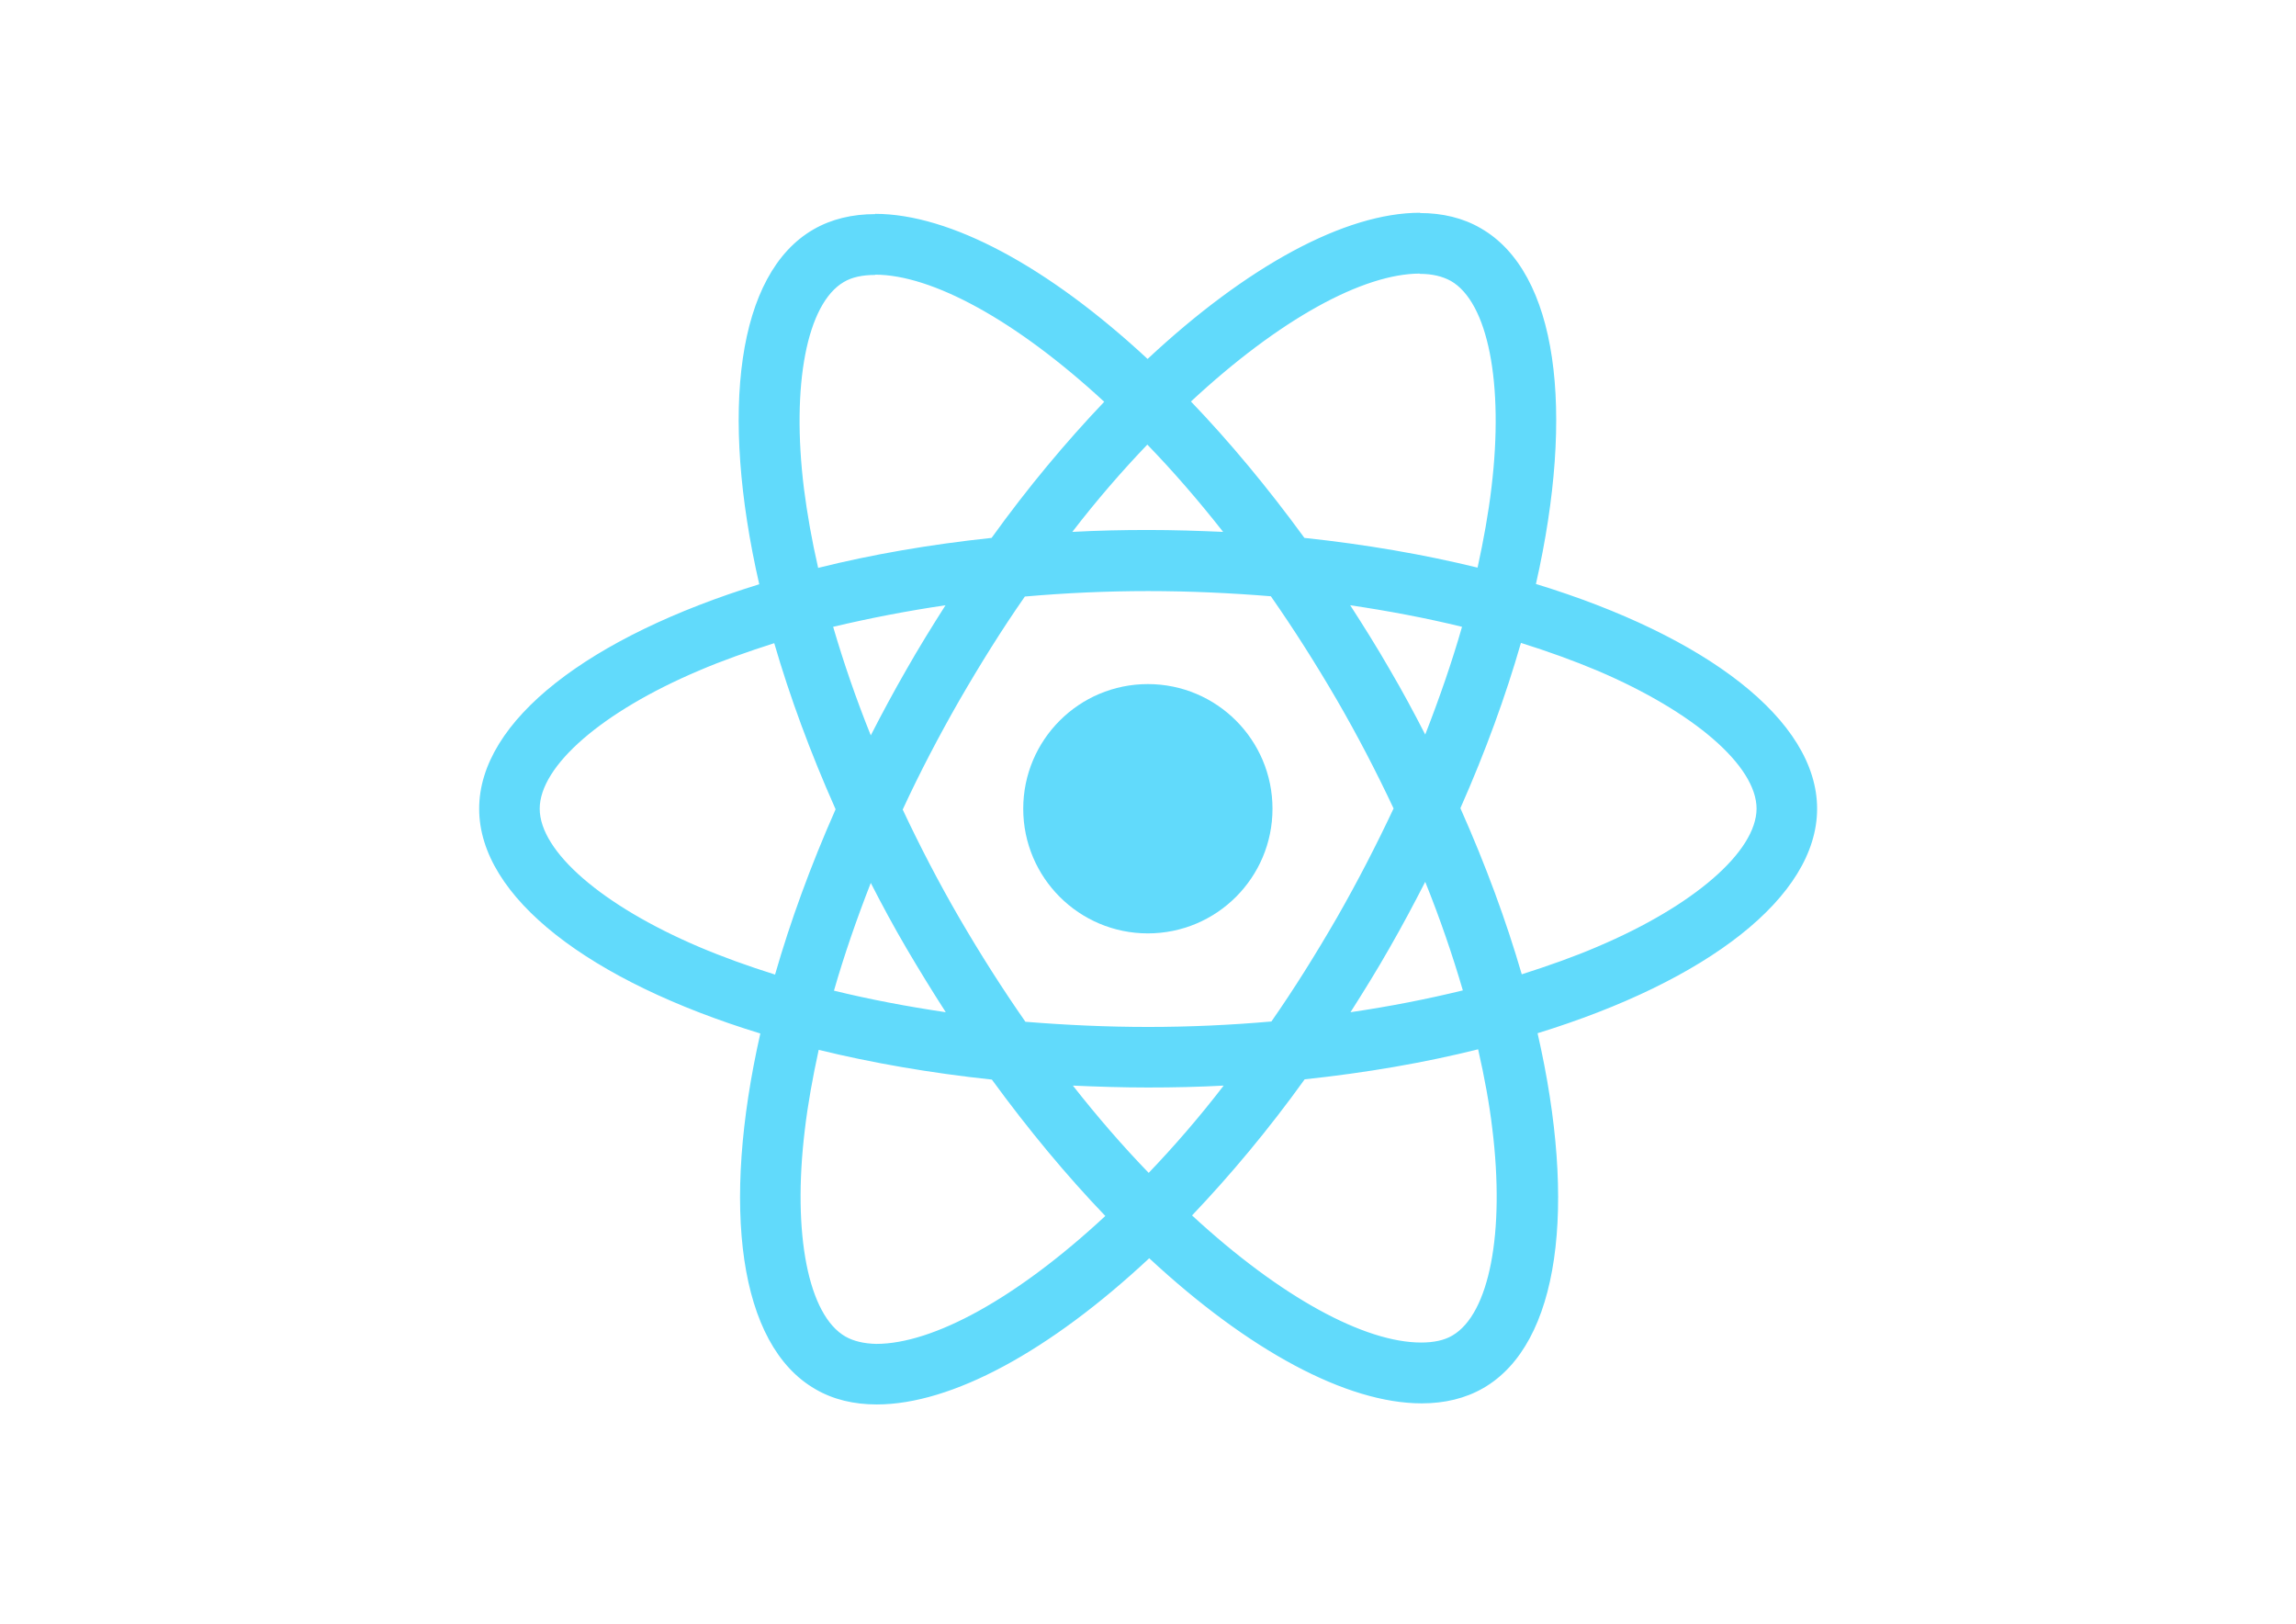
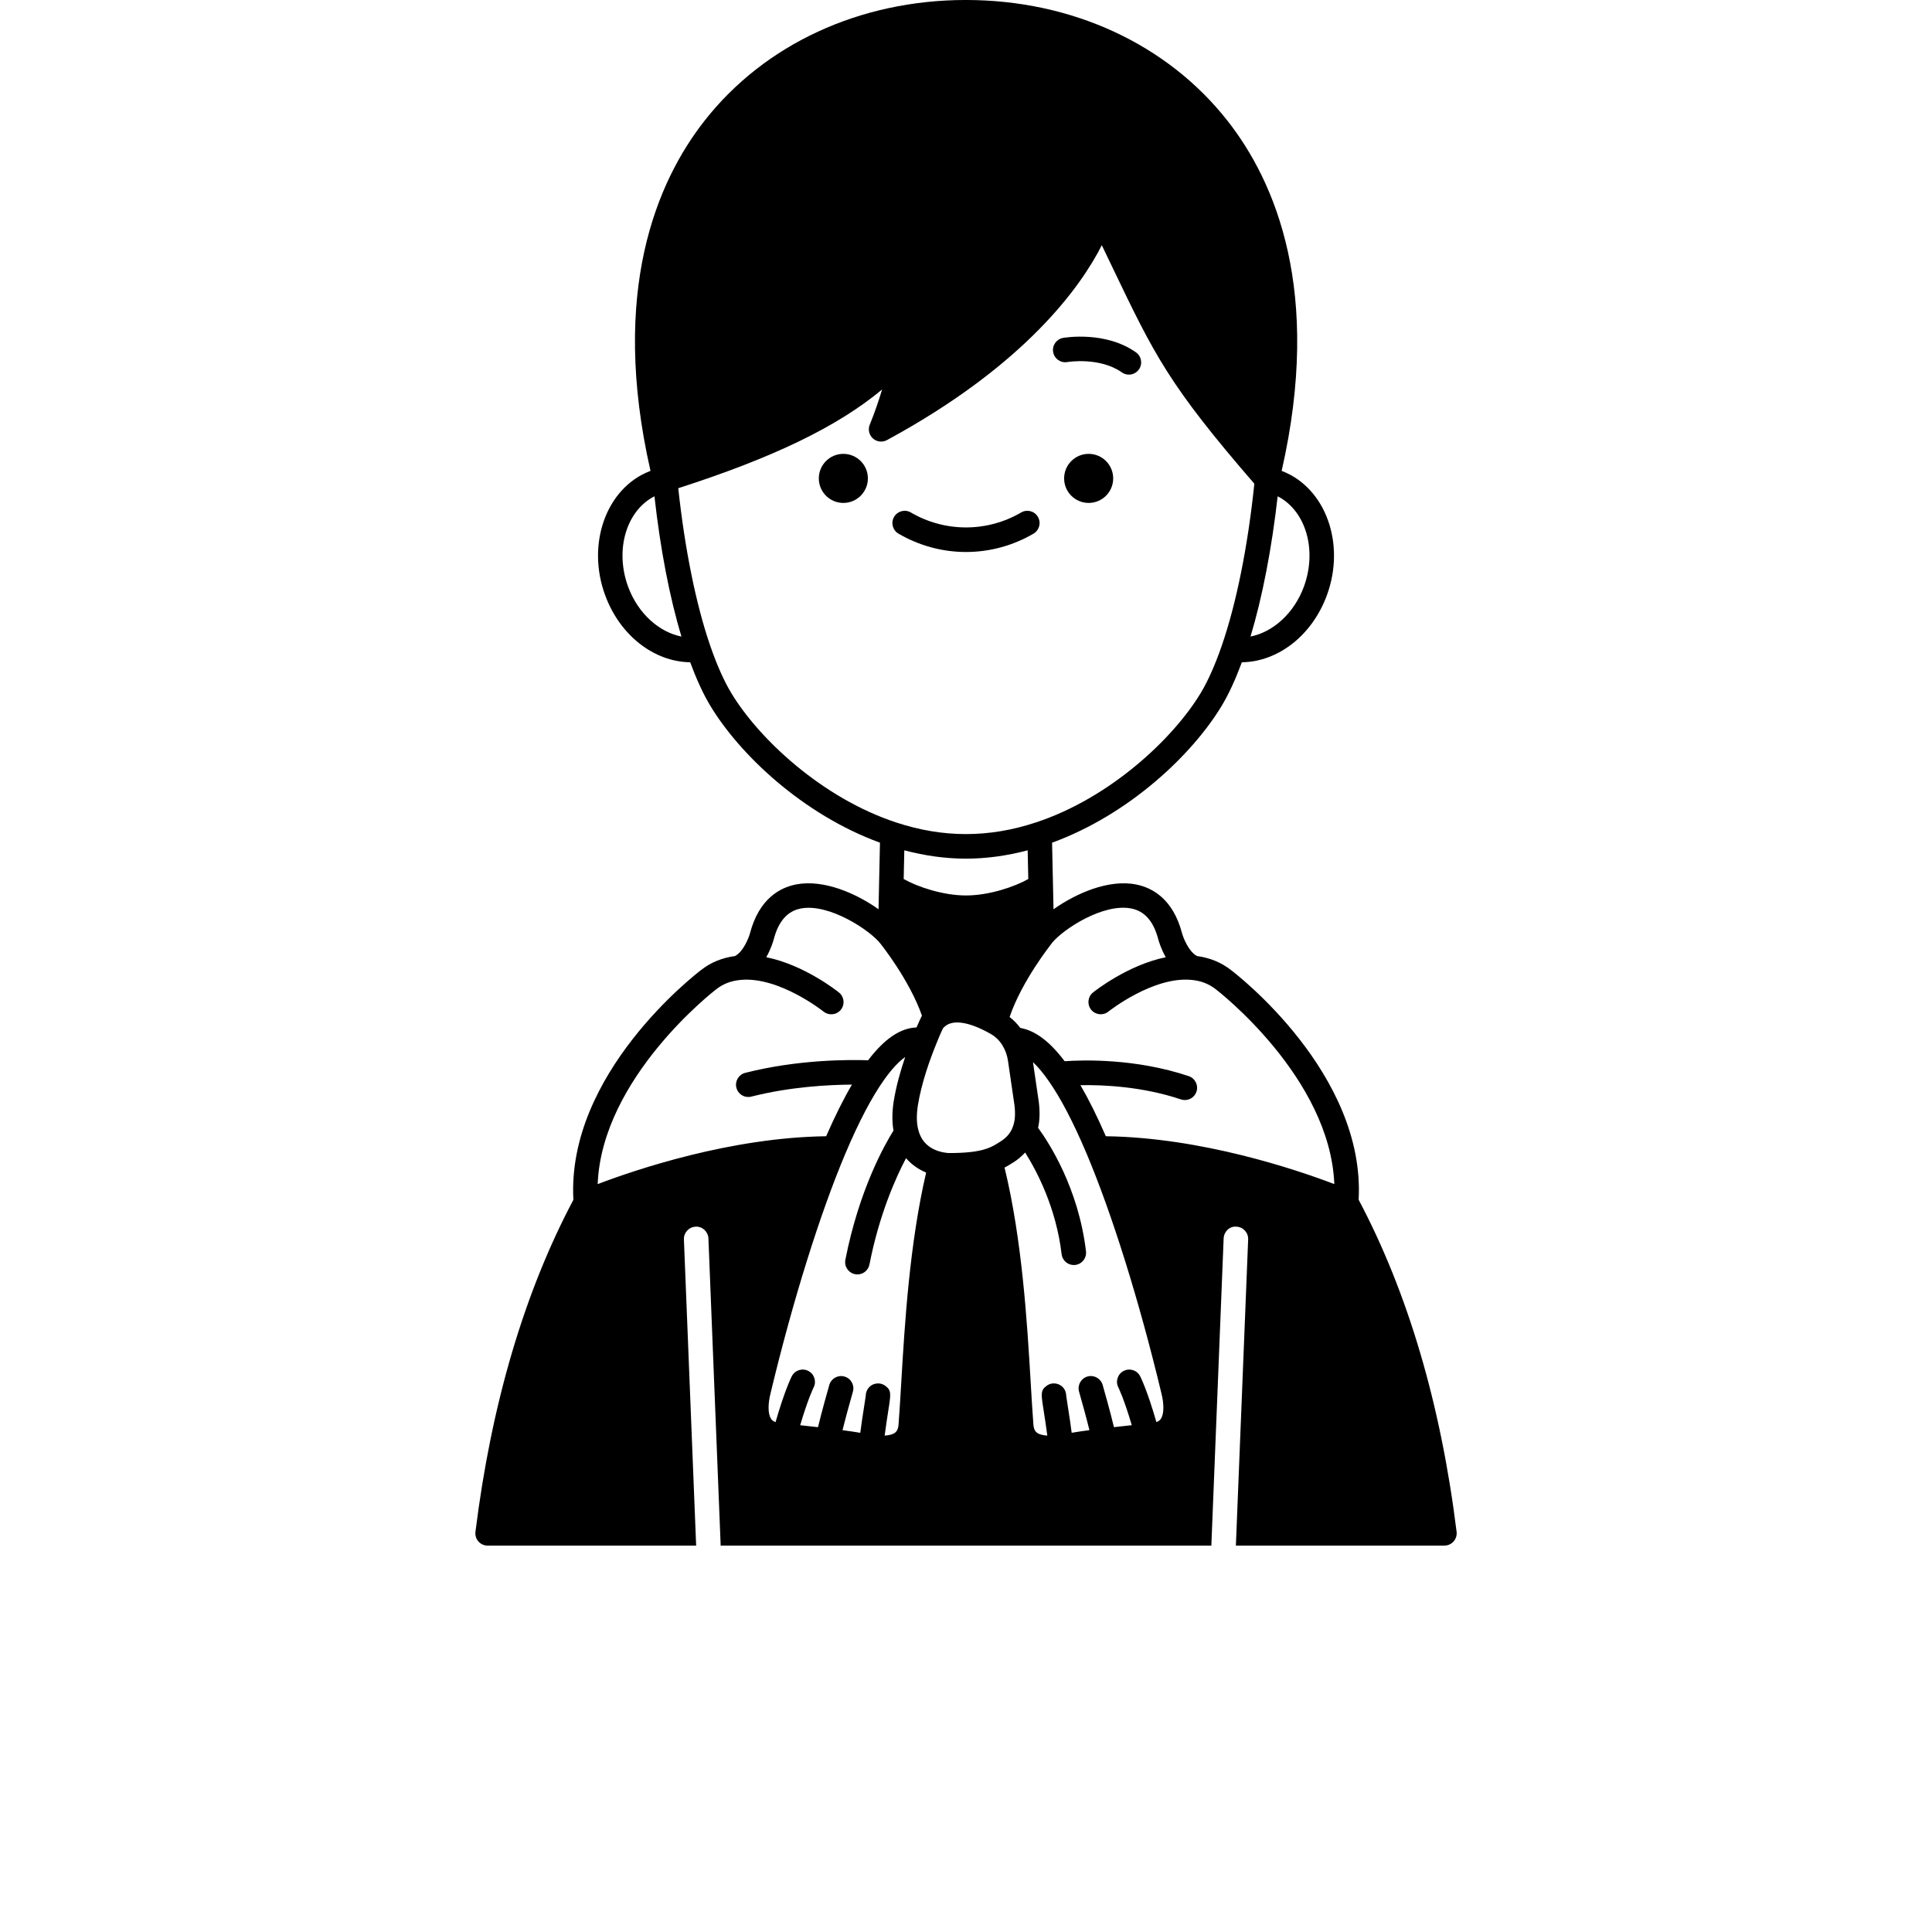
- <svg xmlns="http://www.w3.org/2000/svg" viewBox="0 0 841.9 595.3">
-   <g fill="#61DAFB">
-     <path d="M666.3 296.5c0-32.5-40.7-63.3-103.1-82.4 14.4-63.6 8-114.2-20.2-130.4-6.5-3.8-14.1-5.6-22.4-5.6v22.3c4.6 0 8.3.9 11.4 2.6 13.6 7.8 19.5 37.5 14.9 75.7-1.1 9.4-2.9 19.3-5.1 29.4-19.6-4.8-41-8.5-63.5-10.9-13.5-18.5-27.5-35.3-41.6-50 32.6-30.3 63.2-46.9 84-46.9V78c-27.5 0-63.5 19.6-99.9 53.6-36.4-33.8-72.4-53.2-99.9-53.2v22.3c20.7 0 51.4 16.5 84 46.6-14 14.7-28 31.4-41.3 49.9-22.6 2.4-44 6.1-63.6 11-2.3-10-4-19.7-5.2-29-4.7-38.2 1.1-67.9 14.6-75.8 3-1.8 6.9-2.6 11.5-2.6V78.5c-8.4 0-16 1.8-22.6 5.6-28.1 16.2-34.4 66.7-19.9 130.1-62.2 19.2-102.7 49.9-102.7 82.3 0 32.5 40.7 63.3 103.1 82.4-14.4 63.6-8 114.2 20.2 130.4 6.5 3.8 14.1 5.6 22.5 5.6 27.5 0 63.5-19.6 99.9-53.6 36.4 33.8 72.4 53.2 99.9 53.2 8.4 0 16-1.8 22.6-5.6 28.1-16.2 34.4-66.7 19.9-130.1 62-19.1 102.5-49.9 102.5-82.3zm-130.2-66.7c-3.7 12.9-8.3 26.2-13.5 39.5-4.1-8-8.4-16-13.1-24-4.6-8-9.5-15.8-14.4-23.4 14.2 2.1 27.9 4.7 41 7.9zm-45.8 106.5c-7.8 13.5-15.8 26.3-24.1 38.2-14.9 1.3-30 2-45.2 2-15.1 0-30.2-.7-45-1.9-8.3-11.9-16.4-24.6-24.2-38-7.6-13.1-14.5-26.4-20.8-39.8 6.2-13.4 13.2-26.8 20.7-39.9 7.8-13.5 15.8-26.3 24.1-38.2 14.9-1.3 30-2 45.2-2 15.1 0 30.2.7 45 1.9 8.3 11.9 16.4 24.6 24.2 38 7.6 13.1 14.5 26.4 20.8 39.8-6.3 13.4-13.2 26.8-20.7 39.9zm32.3-13c5.4 13.4 10 26.8 13.8 39.8-13.1 3.2-26.9 5.9-41.2 8 4.9-7.7 9.8-15.6 14.4-23.7 4.6-8 8.9-16.1 13-24.1zM421.2 430c-9.3-9.6-18.6-20.3-27.8-32 9 .4 18.2.7 27.5.7 9.4 0 18.7-.2 27.8-.7-9 11.7-18.3 22.4-27.5 32zm-74.4-58.9c-14.2-2.1-27.9-4.7-41-7.9 3.7-12.9 8.3-26.2 13.5-39.5 4.1 8 8.4 16 13.1 24 4.7 8 9.5 15.8 14.4 23.4zM420.7 163c9.3 9.6 18.6 20.3 27.8 32-9-.4-18.2-.7-27.5-.7-9.4 0-18.7.2-27.8.7 9-11.7 18.3-22.4 27.5-32zm-74 58.9c-4.9 7.7-9.8 15.6-14.4 23.7-4.6 8-8.9 16-13 24-5.4-13.4-10-26.8-13.8-39.8 13.1-3.1 26.9-5.8 41.2-7.9zm-90.5 125.2c-35.4-15.1-58.3-34.9-58.3-50.6 0-15.7 22.9-35.6 58.3-50.6 8.6-3.7 18-7 27.7-10.1 5.7 19.6 13.2 40 22.5 60.9-9.2 20.8-16.6 41.1-22.2 60.6-9.9-3.1-19.3-6.5-28-10.2zM310 490c-13.6-7.8-19.5-37.5-14.9-75.7 1.1-9.4 2.9-19.3 5.1-29.4 19.6 4.8 41 8.5 63.5 10.9 13.5 18.5 27.5 35.3 41.6 50-32.6 30.3-63.2 46.9-84 46.9-4.5-.1-8.3-1-11.3-2.7zm237.2-76.2c4.7 38.2-1.1 67.9-14.6 75.8-3 1.8-6.9 2.6-11.5 2.6-20.7 0-51.4-16.5-84-46.6 14-14.7 28-31.4 41.3-49.9 22.6-2.4 44-6.1 63.6-11 2.3 10.1 4.1 19.8 5.2 29.1zm38.5-66.7c-8.6 3.7-18 7-27.7 10.1-5.7-19.6-13.2-40-22.5-60.9 9.2-20.8 16.6-41.1 22.2-60.6 9.9 3.1 19.3 6.5 28.1 10.2 35.4 15.1 58.3 34.9 58.3 50.6-.1 15.7-23 35.6-58.4 50.6zM320.8 78.4z" />
-     <circle cx="420.9" cy="296.5" r="45.7" />
-     <path d="M520.5 78.1z" />
+ <svg xmlns="http://www.w3.org/2000/svg" width="700pt" height="700pt" version="1.1" viewBox="0 0 700 700">
+   <defs>
+     <symbol id="v" overflow="visible">
+       <path d="m14.891-0.891c-0.773 0.398-1.574 0.695-2.406 0.891-0.836 0.207-1.699 0.312-2.594 0.312-2.699 0-4.84-0.75-6.422-2.25-1.574-1.508-2.359-3.555-2.359-6.141 0-2.594 0.785-4.641 2.359-6.141 1.582-1.508 3.723-2.266 6.422-2.266 0.895 0 1.758 0.102 2.594 0.297 0.832 0.199 1.633 0.5 2.406 0.906v3.344c-0.781-0.52-1.547-0.906-2.297-1.156s-1.543-0.375-2.375-0.375c-1.492 0-2.664 0.48-3.516 1.438-0.855 0.961-1.281 2.277-1.281 3.953 0 1.668 0.426 2.981 1.281 3.938 0.852 0.949 2.023 1.422 3.516 1.422 0.832 0 1.625-0.117 2.375-0.359 0.75-0.25 1.516-0.633 2.297-1.156z" />
+     </symbol>
+     <symbol id="d" overflow="visible">
+       <path d="m10.891-8.844c-0.344-0.156-0.684-0.27-1.016-0.344-0.336-0.082-0.672-0.125-1.016-0.125-1 0-1.773 0.324-2.312 0.969-0.531 0.637-0.797 1.555-0.797 2.75v5.594h-3.891v-12.156h3.891v2c0.5-0.789 1.07-1.367 1.719-1.734 0.645-0.363 1.422-0.547 2.328-0.547 0.125 0 0.266 0.008 0.422 0.016 0.156 0.012 0.375 0.031 0.656 0.062z" />
+     </symbol>
+     <symbol id="b" overflow="visible">
+       <path d="m14-6.109v1.109h-9.078c0.094 0.906 0.422 1.59 0.984 2.047 0.562 0.461 1.348 0.688 2.359 0.688 0.82 0 1.66-0.117 2.516-0.359 0.852-0.25 1.734-0.617 2.641-1.109v3c-0.918 0.344-1.84 0.605-2.766 0.781-0.918 0.176-1.836 0.266-2.75 0.266-2.199 0-3.906-0.555-5.125-1.672-1.219-1.113-1.828-2.68-1.828-4.703 0-1.977 0.598-3.535 1.797-4.672 1.195-1.133 2.844-1.703 4.938-1.703 1.914 0 3.445 0.574 4.594 1.719 1.145 1.148 1.719 2.684 1.719 4.609zm-4-1.297c0-0.727-0.215-1.316-0.641-1.766-0.43-0.457-0.992-0.688-1.688-0.688-0.75 0-1.367 0.215-1.844 0.641-0.469 0.418-0.762 1.023-0.875 1.812z" />
+     </symbol>
+     <symbol id="l" overflow="visible">
+       <path d="m7.312-5.469c-0.812 0-1.422 0.141-1.828 0.422-0.406 0.273-0.609 0.672-0.609 1.203 0 0.492 0.16 0.875 0.484 1.156 0.332 0.281 0.789 0.422 1.375 0.422 0.727 0 1.344-0.258 1.844-0.781 0.5-0.531 0.75-1.188 0.75-1.969v-0.453zm5.938-1.469v6.938h-3.922v-1.797c-0.523 0.742-1.109 1.277-1.766 1.609-0.648 0.332-1.434 0.5-2.359 0.5-1.262 0-2.289-0.363-3.078-1.094-0.781-0.738-1.172-1.691-1.172-2.859 0-1.426 0.488-2.473 1.469-3.141 0.977-0.664 2.519-1 4.625-1h2.281v-0.297c0-0.613-0.246-1.062-0.734-1.344-0.48-0.289-1.234-0.438-2.266-0.438-0.824 0-1.594 0.086-2.312 0.25-0.719 0.168-1.387 0.418-2 0.75v-2.969c0.832-0.195 1.664-0.348 2.5-0.453 0.844-0.102 1.688-0.156 2.531-0.156 2.188 0 3.766 0.434 4.734 1.297 0.977 0.867 1.469 2.266 1.469 4.203z" />
+     </symbol>
+     <symbol id="a" overflow="visible">
+       <path d="m6.109-15.594v3.438h4v2.781h-4v5.156c0 0.562 0.109 0.945 0.328 1.141 0.227 0.199 0.676 0.297 1.344 0.297h2v2.781h-3.344c-1.531 0-2.621-0.316-3.266-0.953-0.637-0.645-0.953-1.734-0.953-3.266v-5.156h-1.922v-2.781h1.922v-3.438z" />
+     </symbol>
+     <symbol id="f" overflow="visible">
+       <path d="m10.141-10.375v-6.5h3.891v16.875h-3.891v-1.75c-0.543 0.711-1.137 1.23-1.781 1.562-0.637 0.332-1.383 0.5-2.234 0.5-1.492 0-2.719-0.594-3.688-1.781-0.961-1.188-1.438-2.719-1.438-4.594s0.477-3.406 1.438-4.594c0.969-1.188 2.195-1.781 3.688-1.781 0.844 0 1.586 0.168 2.234 0.5 0.645 0.336 1.238 0.855 1.781 1.562zm-2.562 7.875c0.82 0 1.453-0.301 1.891-0.906 0.445-0.613 0.672-1.5 0.672-2.656s-0.227-2.035-0.672-2.641c-0.438-0.613-1.07-0.922-1.891-0.922-0.836 0-1.469 0.309-1.906 0.922-0.438 0.605-0.656 1.484-0.656 2.641s0.219 2.043 0.656 2.656c0.438 0.605 1.07 0.906 1.906 0.906z" />
+     </symbol>
+     <symbol id="k" overflow="visible">
+       <path d="m8.328-2.5c0.832 0 1.469-0.301 1.906-0.906 0.438-0.613 0.656-1.5 0.656-2.656s-0.219-2.035-0.656-2.641c-0.438-0.613-1.074-0.922-1.906-0.922-0.836 0-1.477 0.309-1.922 0.922-0.438 0.605-0.656 1.484-0.656 2.641 0 1.148 0.219 2.027 0.656 2.641 0.445 0.617 1.086 0.922 1.922 0.922zm-2.578-7.875c0.531-0.707 1.117-1.227 1.766-1.562 0.656-0.332 1.41-0.5 2.266-0.5 1.488 0 2.711 0.594 3.672 1.781 0.969 1.188 1.453 2.719 1.453 4.594s-0.484 3.406-1.453 4.594c-0.961 1.188-2.184 1.781-3.672 1.781-0.855 0-1.609-0.168-2.266-0.5-0.648-0.332-1.234-0.852-1.766-1.562v1.75h-3.891v-16.875h3.891z" />
+     </symbol>
+     <symbol id="e" overflow="visible">
+       <path d="m0.266-12.156h3.891l3.266 8.25 2.781-8.25h3.875l-5.109 13.312c-0.512 1.344-1.109 2.285-1.797 2.828-0.68 0.539-1.578 0.812-2.703 0.812h-2.25v-2.547h1.219c0.656 0 1.133-0.109 1.438-0.328 0.301-0.211 0.535-0.586 0.703-1.125l0.109-0.328z" />
+     </symbol>
+     <symbol id="j" overflow="visible">
+       <path d="m11.875-2.953h-6.531l-1.031 2.953h-4.203l6-16.203h4.984l6 16.203h-4.203zm-5.5-3h4.438l-2.203-6.453z" />
+     </symbol>
+     <symbol id="i" overflow="visible">
+       <path d="m13.125-10.141c0.488-0.75 1.07-1.316 1.75-1.703 0.676-0.395 1.422-0.594 2.234-0.594 1.395 0 2.457 0.434 3.188 1.297 0.727 0.855 1.094 2.102 1.094 3.734v7.406h-3.906v-6.328c0.008-0.102 0.016-0.203 0.016-0.297 0.008-0.102 0.016-0.25 0.016-0.438 0-0.863-0.133-1.488-0.391-1.875-0.25-0.383-0.656-0.578-1.219-0.578-0.742 0-1.312 0.309-1.719 0.922-0.398 0.605-0.602 1.48-0.609 2.625v5.969h-3.906v-6.328c0-1.352-0.121-2.223-0.359-2.609-0.23-0.383-0.641-0.578-1.234-0.578-0.742 0-1.312 0.309-1.719 0.922-0.406 0.605-0.609 1.477-0.609 2.609v5.984h-3.906v-12.156h3.906v1.781c0.477-0.688 1.023-1.203 1.641-1.547 0.625-0.344 1.305-0.516 2.047-0.516 0.844 0 1.582 0.203 2.219 0.609 0.645 0.398 1.133 0.961 1.469 1.688z" />
+     </symbol>
+     <symbol id="h" overflow="visible">
+       <path d="m14.078-7.406v7.406h-3.906v-5.641c0-1.062-0.027-1.789-0.078-2.188-0.043-0.395-0.121-0.691-0.234-0.891-0.148-0.25-0.352-0.441-0.609-0.578-0.262-0.145-0.559-0.219-0.891-0.219-0.812 0-1.453 0.312-1.922 0.938-0.461 0.625-0.688 1.492-0.688 2.594v5.984h-3.891v-16.875h3.891v6.5c0.582-0.707 1.203-1.227 1.859-1.562 0.664-0.332 1.395-0.5 2.188-0.5 1.406 0 2.469 0.434 3.188 1.297 0.727 0.855 1.094 2.102 1.094 3.734z" />
+     </symbol>
+     <symbol id="u" overflow="visible">
+       <path d="m11.359-11.766v2.953c-0.836-0.352-1.637-0.613-2.406-0.781-0.773-0.176-1.5-0.266-2.188-0.266-0.742 0-1.293 0.094-1.656 0.281-0.355 0.18-0.531 0.461-0.531 0.844 0 0.312 0.133 0.555 0.406 0.719 0.27 0.168 0.754 0.289 1.453 0.359l0.688 0.109c1.988 0.25 3.328 0.668 4.016 1.25 0.688 0.574 1.031 1.48 1.031 2.719 0 1.293-0.48 2.266-1.438 2.922-0.949 0.648-2.371 0.969-4.266 0.969-0.805 0-1.637-0.062-2.5-0.188-0.855-0.125-1.734-0.312-2.641-0.562v-2.953c0.781 0.375 1.578 0.656 2.391 0.844s1.633 0.281 2.469 0.281c0.758 0 1.332-0.102 1.719-0.312 0.383-0.207 0.578-0.52 0.578-0.938 0-0.344-0.137-0.598-0.406-0.766-0.262-0.176-0.781-0.312-1.562-0.406l-0.688-0.094c-1.73-0.207-2.945-0.602-3.641-1.188-0.688-0.594-1.031-1.484-1.031-2.672 0-1.289 0.438-2.242 1.312-2.859 0.883-0.625 2.238-0.938 4.062-0.938 0.719 0 1.469 0.055 2.25 0.156 0.789 0.105 1.648 0.277 2.578 0.516z" />
+     </symbol>
+     <symbol id="t" overflow="visible">
+       <path d="m13.312-15.688v3.422c-0.887-0.395-1.758-0.691-2.609-0.891-0.844-0.207-1.641-0.312-2.391-0.312-1 0-1.742 0.141-2.219 0.422-0.48 0.273-0.719 0.699-0.719 1.281 0 0.43 0.16 0.766 0.484 1.016 0.32 0.242 0.906 0.445 1.75 0.609l1.781 0.359c1.801 0.367 3.082 0.918 3.844 1.656 0.758 0.742 1.141 1.789 1.141 3.141 0 1.793-0.531 3.125-1.594 4-1.055 0.867-2.668 1.297-4.844 1.297-1.031 0-2.07-0.102-3.109-0.297-1.031-0.188-2.062-0.473-3.094-0.859v-3.531c1.031 0.555 2.031 0.969 3 1.25 0.969 0.273 1.898 0.406 2.797 0.406 0.906 0 1.598-0.148 2.078-0.453 0.488-0.301 0.734-0.734 0.734-1.297 0-0.508-0.168-0.898-0.5-1.172-0.324-0.27-0.977-0.516-1.953-0.734l-1.625-0.359c-1.617-0.352-2.797-0.906-3.547-1.656-0.75-0.758-1.125-1.785-1.125-3.078 0-1.613 0.52-2.852 1.562-3.719 1.039-0.863 2.539-1.297 4.5-1.297 0.883 0 1.797 0.07 2.734 0.203 0.938 0.125 1.91 0.324 2.922 0.594z" />
+     </symbol>
+     <symbol id="g" overflow="visible">
+       <path d="m1.734-4.734v-7.422h3.906v1.219c0 0.656-0.008 1.484-0.016 2.484v1.984c0 0.98 0.02 1.688 0.062 2.125 0.051 0.43 0.141 0.734 0.266 0.922 0.156 0.262 0.363 0.461 0.625 0.594 0.258 0.137 0.555 0.203 0.891 0.203 0.801 0 1.43-0.305 1.891-0.922 0.469-0.625 0.703-1.492 0.703-2.609v-6h3.891v12.156h-3.891v-1.75c-0.586 0.711-1.203 1.23-1.859 1.562s-1.375 0.5-2.156 0.5c-1.406 0-2.481-0.426-3.219-1.281-0.73-0.863-1.094-2.117-1.094-3.766z" />
+     </symbol>
+     <symbol id="s" overflow="visible">
+       <path d="m1.859-12.156h3.891v12.156h-3.891zm0-4.719h3.891v3.156h-3.891z" />
+     </symbol>
+     <symbol id="c" overflow="visible">
+       <path d="m7.656-9.672c-0.867 0-1.527 0.312-1.984 0.938-0.449 0.617-0.672 1.508-0.672 2.672 0 1.168 0.223 2.059 0.672 2.672 0.457 0.617 1.117 0.922 1.984 0.922 0.844 0 1.488-0.305 1.938-0.922 0.445-0.613 0.672-1.504 0.672-2.672 0-1.164-0.227-2.055-0.672-2.672-0.449-0.625-1.094-0.938-1.938-0.938zm0-2.766c2.082 0 3.711 0.562 4.891 1.688 1.176 1.125 1.766 2.688 1.766 4.688s-0.59 3.562-1.766 4.688c-1.18 1.125-2.809 1.688-4.891 1.688-2.106 0-3.75-0.562-4.938-1.688-1.18-1.125-1.766-2.688-1.766-4.688s0.586-3.562 1.766-4.688c1.188-1.125 2.832-1.688 4.938-1.688z" />
+     </symbol>
+     <symbol id="r" overflow="visible">
+       <path d="m9.859-16.875v2.547h-2.141c-0.555 0-0.938 0.102-1.156 0.297-0.219 0.199-0.328 0.543-0.328 1.031v0.844h3.328v2.781h-3.328v9.375h-3.875v-9.375h-1.938v-2.781h1.938v-0.844c0-1.32 0.363-2.297 1.094-2.922 0.738-0.633 1.883-0.953 3.438-0.953z" />
+     </symbol>
+     <symbol id="q" overflow="visible">
+       <path d="m2.047-16.203h4.656l5.891 11.109v-11.109h3.969v16.203h-4.672l-5.891-11.109v11.109h-3.953z" />
+     </symbol>
+     <symbol id="p" overflow="visible">
+       <path d="m14.078-7.406v7.406h-3.906v-5.656c0-1.051-0.027-1.773-0.078-2.172-0.043-0.395-0.121-0.691-0.234-0.891-0.148-0.25-0.352-0.441-0.609-0.578-0.262-0.145-0.559-0.219-0.891-0.219-0.812 0-1.453 0.312-1.922 0.938-0.461 0.625-0.688 1.492-0.688 2.594v5.984h-3.891v-12.156h3.891v1.781c0.582-0.707 1.203-1.227 1.859-1.562 0.664-0.332 1.395-0.5 2.188-0.5 1.406 0 2.469 0.434 3.188 1.297 0.727 0.855 1.094 2.102 1.094 3.734z" />
+     </symbol>
+     <symbol id="o" overflow="visible">
+       <path d="m2.047-16.203h6.922c2.062 0 3.644 0.461 4.75 1.375 1.102 0.918 1.656 2.219 1.656 3.906 0 1.711-0.555 3.023-1.656 3.938-1.105 0.906-2.688 1.359-4.75 1.359h-2.75v5.625h-4.172zm4.172 3.031v4.531h2.312c0.812 0 1.438-0.195 1.875-0.594 0.438-0.395 0.656-0.957 0.656-1.688 0-0.719-0.219-1.27-0.656-1.656-0.438-0.395-1.062-0.594-1.875-0.594z" />
+     </symbol>
+     <symbol id="n" overflow="visible">
+       <path d="m1.859-12.156h3.891v11.938c0 1.625-0.391 2.863-1.172 3.719-0.781 0.863-1.914 1.297-3.391 1.297h-1.922v-2.547h0.672c0.738 0 1.242-0.168 1.516-0.5 0.27-0.336 0.406-0.992 0.406-1.969zm0-4.719h3.891v3.156h-3.891z" />
+     </symbol>
+     <symbol id="m" overflow="visible">
+       <path d="m11.688-11.766v3.156c-0.531-0.352-1.062-0.617-1.594-0.797-0.531-0.176-1.086-0.266-1.656-0.266-1.086 0-1.93 0.32-2.531 0.953-0.605 0.637-0.906 1.523-0.906 2.656 0 1.137 0.301 2.023 0.906 2.656 0.602 0.625 1.445 0.938 2.531 0.938 0.613 0 1.191-0.086 1.734-0.266 0.539-0.176 1.047-0.441 1.516-0.797v3.172c-0.617 0.23-1.234 0.395-1.859 0.5-0.625 0.113-1.25 0.172-1.875 0.172-2.188 0-3.902-0.562-5.141-1.688-1.242-1.125-1.859-2.688-1.859-4.688s0.617-3.562 1.859-4.688c1.238-1.125 2.953-1.688 5.141-1.688 0.633 0 1.258 0.059 1.875 0.172 0.625 0.105 1.242 0.273 1.859 0.5z" />
+     </symbol>
+   </defs>
+   <g>
+     <path d="m403.33 173.33c0 4.91-3.977 8.891-8.887 8.891-4.91 0-8.891-3.981-8.891-8.891 0-4.906 3.981-8.887 8.891-8.887 4.91 0 8.887 3.981 8.887 8.887" />
+     <path d="m314.45 173.33c0 4.91-3.981 8.891-8.891 8.891-4.91 0-8.887-3.981-8.887-8.891 0-4.906 3.977-8.887 8.887-8.887 4.91 0 8.891 3.981 8.891 8.887" />
+     <path d="m350 200c8.57 0 17.027-2.301 24.465-6.652 2.121-1.238 2.832-3.965 1.59-6.078-1.234-2.121-3.957-2.832-6.078-1.59-12.328 7.223-27.625 7.223-39.957 0-2.125-1.238-4.84-0.523-6.078 1.59-1.238 2.117-0.527 4.84 1.59 6.078 7.441 4.352 15.898 6.652 24.469 6.652z" />
+     <path d="m492.26 434.71c2.504-45.676-44.23-81.707-46.156-83.164-3.562-2.836-7.762-4.527-12.422-5.156-3.039-1.656-4.977-6.641-5.422-8.324-3.293-12.449-10.832-16.438-16.574-17.59-10.008-2.019-21.914 3.254-29.977 8.969l-0.523-24.121c27.965-10.203 50.91-32.02 61.516-49.691 2.527-4.199 4.949-9.504 7.246-15.676 13.105-0.18 25.441-9.699 30.809-24.285 6.82-18.551-0.352-38.691-16-44.91-0.129-0.051-0.266-0.086-0.395-0.133 14.809-64.973-2.285-104.77-19.551-126.79-21.848-27.867-56.434-43.844-94.902-43.844-38.363 0.027-72.867 15.977-94.652 43.766-17.262 22.012-34.359 61.824-19.566 126.86-0.129 0.051-0.266 0.086-0.391 0.133-15.676 6.203-22.871 26.355-16.043 44.91 5.363 14.582 17.699 24.109 30.805 24.285 2.293 6.172 4.715 11.473 7.246 15.672 10.609 17.68 33.555 39.496 61.52 49.699l-0.52 24.125c-8.02-5.711-19.863-10.961-29.914-8.988-5.769 1.141-13.336 5.121-16.641 17.621-0.445 1.676-2.379 6.648-5.418 8.312-4.672 0.625-8.859 2.316-12.348 5.094-2.008 1.523-48.738 37.555-46.238 83.23-17.766 33.504-29.719 73.945-35.484 120.3-0.16 1.262 0.234 2.535 1.078 3.488 0.844 0.957 2.051 1.5 3.328 1.5h75.555l-4.43-110.91c-0.109-2.453 1.785-4.535 4.238-4.641 2.406-0.18 4.527 1.785 4.641 4.238l4.438 111.31h177.78l4.457-111.29c0.098-2.453 2.148-4.492 4.617-4.262 2.453 0.094 4.359 2.164 4.262 4.617l-4.445 110.93h75.555c1.277 0 2.488-0.547 3.328-1.504 0.844-0.957 1.238-2.223 1.086-3.488-5.719-46.258-17.676-86.699-35.488-120.3zm-19.852-222.11c-3.543 9.621-11.168 16.418-19.324 18.031 4.293-14.238 7.699-31.891 9.836-50.812 10.117 5.152 14.426 19.367 9.488 32.781zm-244.82-0.008c-4.93-13.395-0.625-27.582 9.527-32.777 2.156 19.215 5.484 36.574 9.793 50.82-8.148-1.598-15.777-8.414-19.32-18.043zm37.332 38.445c-2.637-4.375-5.191-10.133-7.606-17.117-5.137-14.895-9.203-35.051-11.57-57.031 34.379-11.078 57.633-22.25 73.863-35.777-1.199 3.981-2.688 8.391-4.477 12.75-0.711 1.742-0.254 3.738 1.141 4.992 1.395 1.258 3.438 1.492 5.09 0.602 50.508-27.367 70.457-56.027 77.844-70.613 1.418 2.945 2.746 5.715 4.004 8.344 15.059 31.414 20.316 42.328 51.262 78.07-2.324 22.516-6.484 43.297-11.793 58.664-2.414 6.981-4.973 12.742-7.609 17.125-9.828 16.379-32.734 38.059-59.805 46.957-16.988 5.602-33.559 5.606-50.555-0.004-27.059-8.898-49.961-30.578-59.789-46.961zm107.65 67.449c-4.934 2.797-14.191 5.957-22.574 5.957s-17.641-3.16-22.574-5.957l0.227-10.398c7.5 1.977 14.992 3.019 22.348 3.019s14.852-1.043 22.348-3.019zm-156.02 110.54c1.52-38.617 42.367-70.141 42.879-70.535 2.527-2.008 5.449-3.137 8.941-3.453 13.898-1.301 29.883 11.367 30.043 11.492 1.922 1.527 4.715 1.223 6.246-0.688 1.535-1.914 1.23-4.707-0.684-6.238-0.617-0.504-12.57-10.008-26.336-12.785 1.754-3.102 2.555-5.934 2.699-6.484 1.73-6.551 4.926-10.199 9.77-11.16 10.23-2.023 25.281 7.957 28.965 12.812 0.109 0.137 10.48 13.129 14.977 26.035-0.148 0.238-0.254 0.441-0.289 0.516 0 0-0.699 1.398-1.684 3.723-5.867 0.207-11.637 4.125-17.547 11.895-6.535-0.23-25.18-0.355-44.512 4.555-2.379 0.605-3.816 3.023-3.215 5.398 0.512 2.012 2.32 3.352 4.309 3.352 0.363 0 0.73-0.043 1.098-0.137 14.117-3.586 28.125-4.301 36.465-4.352-3.066 5.227-6.191 11.484-9.344 18.711-34.539 0.445-68.93 12.059-82.781 17.344zm109.99 71.883c-0.328 5.609-0.637 10.742-0.977 15.23-0.141 1.848-0.777 2.555-1.246 2.93-0.801 0.637-2.141 0.977-3.793 1.078 0.387-3.066 1.004-6.996 1.367-9.336 0.914-5.848 1.105-7.07-1.141-8.711-1.977-1.453-4.766-1.02-6.207 0.961-0.574 0.785-0.852 1.699-0.859 2.606-0.074 0.633-0.297 2.027-0.574 3.777-0.57 3.637-1.074 6.973-1.414 9.691-1.938-0.328-4.106-0.648-6.43-0.957 1.027-4.168 2.637-10.027 3.754-13.938 0.676-2.359-0.688-4.82-3.051-5.492-2.359-0.68-4.816 0.688-5.496 3.051-0.348 1.203-2.734 9.582-4.094 15.297-2.234-0.262-4.391-0.492-6.457-0.711 2.809-9.539 4.809-13.574 4.863-13.676 1.121-2.172 0.277-4.852-1.898-5.981-2.184-1.148-4.867-0.285-5.996 1.891-0.109 0.219-2.574 5.066-5.894 16.648-0.875-0.316-1.324-0.773-1.578-1.137-1.199-1.734-1.27-5.285-0.172-9.574 7.965-33.223 17.84-64.82 27.098-86.711 0-0.004 0-0.004 0.004-0.008 0-0.004 0.004-0.004 0.004-0.008 4.812-11.363 9.496-20.289 13.938-26.547 2.707-3.836 5.316-6.625 7.68-8.312-1.711 5.019-3.32 10.688-4.191 16.23-0.59 3.859-0.582 7.352-0.055 10.438-3.137 5-12.438 21.348-17.43 46.805-0.473 2.41 1.098 4.742 3.508 5.219 0.289 0.059 0.574 0.086 0.859 0.086 2.078 0 3.941-1.473 4.356-3.59 3.523-17.969 9.398-31.203 13.254-38.527 1.934 2.238 4.394 3.996 7.285 5.219-5.992 25.754-7.754 54.648-9.016 76.059zm30.832-84.684c-3.121 1.059-7.422 1.547-13.531 1.547-0.148 0-1-0.035-2.152-0.266-4.82-0.996-7.836-3.715-8.965-8.137-0.645-2.379-0.699-5.352-0.168-8.816 1.289-8.172 4.426-16.875 6.852-22.781 1.262-3.18 2.246-5.16 2.238-5.16 0.004-0.004 0.105-0.168 0.473-0.508 2.832-2.773 8.641-2.035 16.258 2.18 0.203 0.109 0.422 0.223 0.836 0.484 1.562 0.914 2.91 2.238 3.91 3.836 0.066 0.133 0.133 0.27 0.215 0.398 0.965 1.594 1.617 3.488 1.898 5.504l2.336 16.008c0.367 3.156 0.203 5.543-0.555 7.617-0.754 2.238-2.25 4.031-4.57 5.488-1.688 1.078-3.027 1.926-5.074 2.606zm63.191 97.895c-0.25 0.363-0.699 0.812-1.578 1.133-3.32-11.578-5.781-16.422-5.894-16.645-1.129-2.168-3.805-3.012-5.977-1.891s-3.031 3.797-1.914 5.977c0.023 0.043 2.035 4.062 4.863 13.68-2.074 0.219-4.234 0.453-6.457 0.711-1.359-5.719-3.746-14.094-4.094-15.297-0.68-2.356-3.152-3.734-5.496-3.051-2.359 0.672-3.723 3.133-3.051 5.492 1.121 3.91 2.731 9.77 3.754 13.938-2.348 0.312-4.527 0.633-6.43 0.957-0.336-2.719-0.844-6.059-1.414-9.691-0.277-1.75-0.496-3.148-0.574-3.777-0.004-0.906-0.281-1.816-0.859-2.606-1.449-1.977-4.231-2.414-6.207-0.961-2.25 1.641-2.059 2.863-1.141 8.711 0.363 2.344 0.977 6.269 1.367 9.344-1.656-0.102-2.996-0.445-3.793-1.078-0.465-0.375-1.102-1.078-1.246-2.93-0.352-4.547-0.656-9.762-0.996-15.449-1.293-21.898-3.098-51.484-9.457-77.648 1.188-0.621 2.223-1.27 3.231-1.91 1.641-1.031 3.012-2.238 4.227-3.543 4.324 6.859 11.227 20.031 13.219 36.836 0.27 2.258 2.188 3.922 4.41 3.922 0.18 0 0.352-0.008 0.527-0.031 2.438-0.289 4.18-2.504 3.891-4.938-2.715-22.906-13.418-39.359-17.355-44.75 0.605-2.691 0.691-5.684 0.27-9.277l-2.121-14.516c1.828 1.73 3.75 4.008 5.723 6.867 4.301 6.133 8.891 14.914 13.637 26.117 0 0.004 0.004 0.008 0.004 0.008v0.004c9.258 21.891 19.133 53.488 27.117 86.777 1.086 4.227 1.016 7.781-0.184 9.516zm-19.898-102.44c-3.16-7.246-6.207-13.375-9.203-18.504 8.27-0.148 22.418 0.473 36.414 5.16 0.465 0.156 0.941 0.23 1.414 0.23 1.859 0 3.59-1.172 4.215-3.035 0.777-2.324-0.477-4.844-2.801-5.625-19.207-6.441-38.172-5.883-44.965-5.406-5.398-7.188-10.699-11.121-16.066-12.059-1.137-1.52-2.449-2.859-3.875-3.949 4.41-13.066 15.023-26.375 15.133-26.516 0.105-0.133 0.207-0.281 0.301-0.426 4.117-4.981 18.578-14.418 28.703-12.375 4.816 0.969 8 4.613 9.723 11.125 0.148 0.562 0.949 3.418 2.715 6.527-13.75 2.793-25.734 12.262-26.352 12.766-1.914 1.539-2.219 4.328-0.684 6.238s4.324 2.219 6.246 0.688c0.16-0.125 16.184-12.812 30.066-11.488 3.473 0.312 6.391 1.441 8.996 3.512 0.438 0.332 41.285 31.852 42.801 70.473-13.859-5.281-48.105-16.863-82.781-17.336z" />
+     <path d="m386.71 131.18c0.109-0.023 11.738-1.926 19.742 3.738 0.777 0.551 1.676 0.816 2.559 0.816 1.395 0 2.769-0.652 3.637-1.879 1.414-2.004 0.938-4.777-1.066-6.195-11.074-7.82-25.777-5.336-26.398-5.234-2.414 0.422-4.023 2.715-3.606 5.133 0.422 2.41 2.699 4.039 5.133 3.621z" />
  </g>
</svg>
